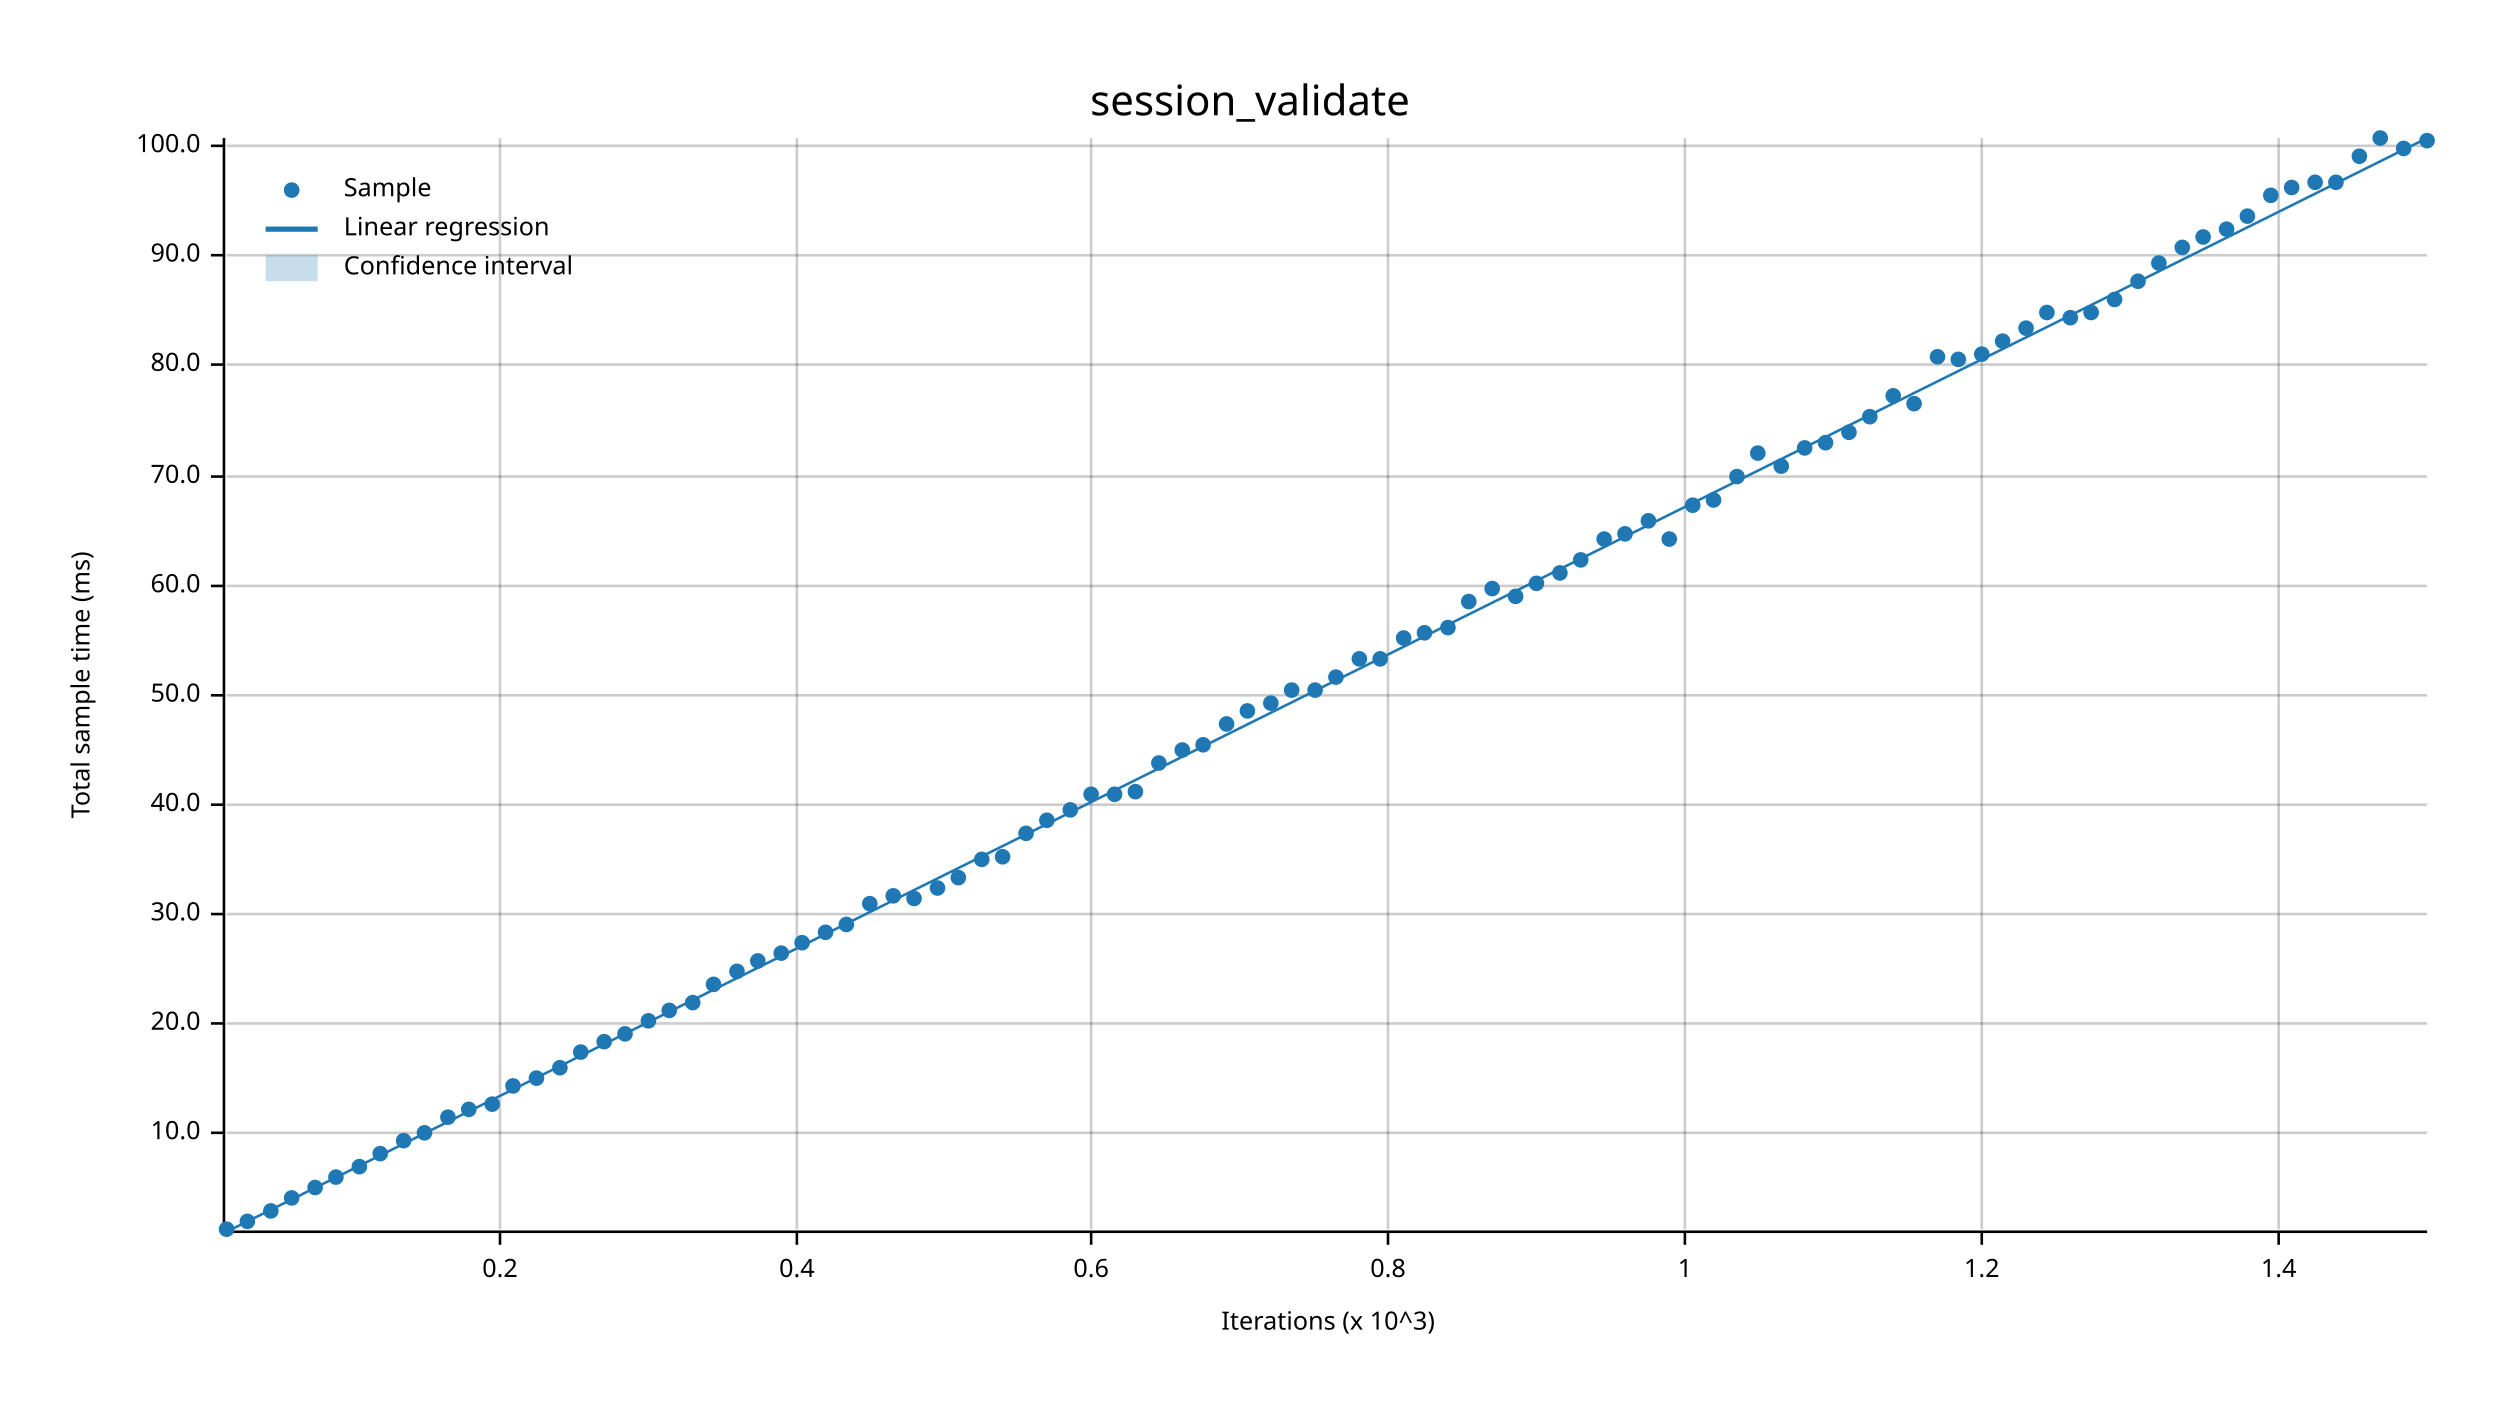
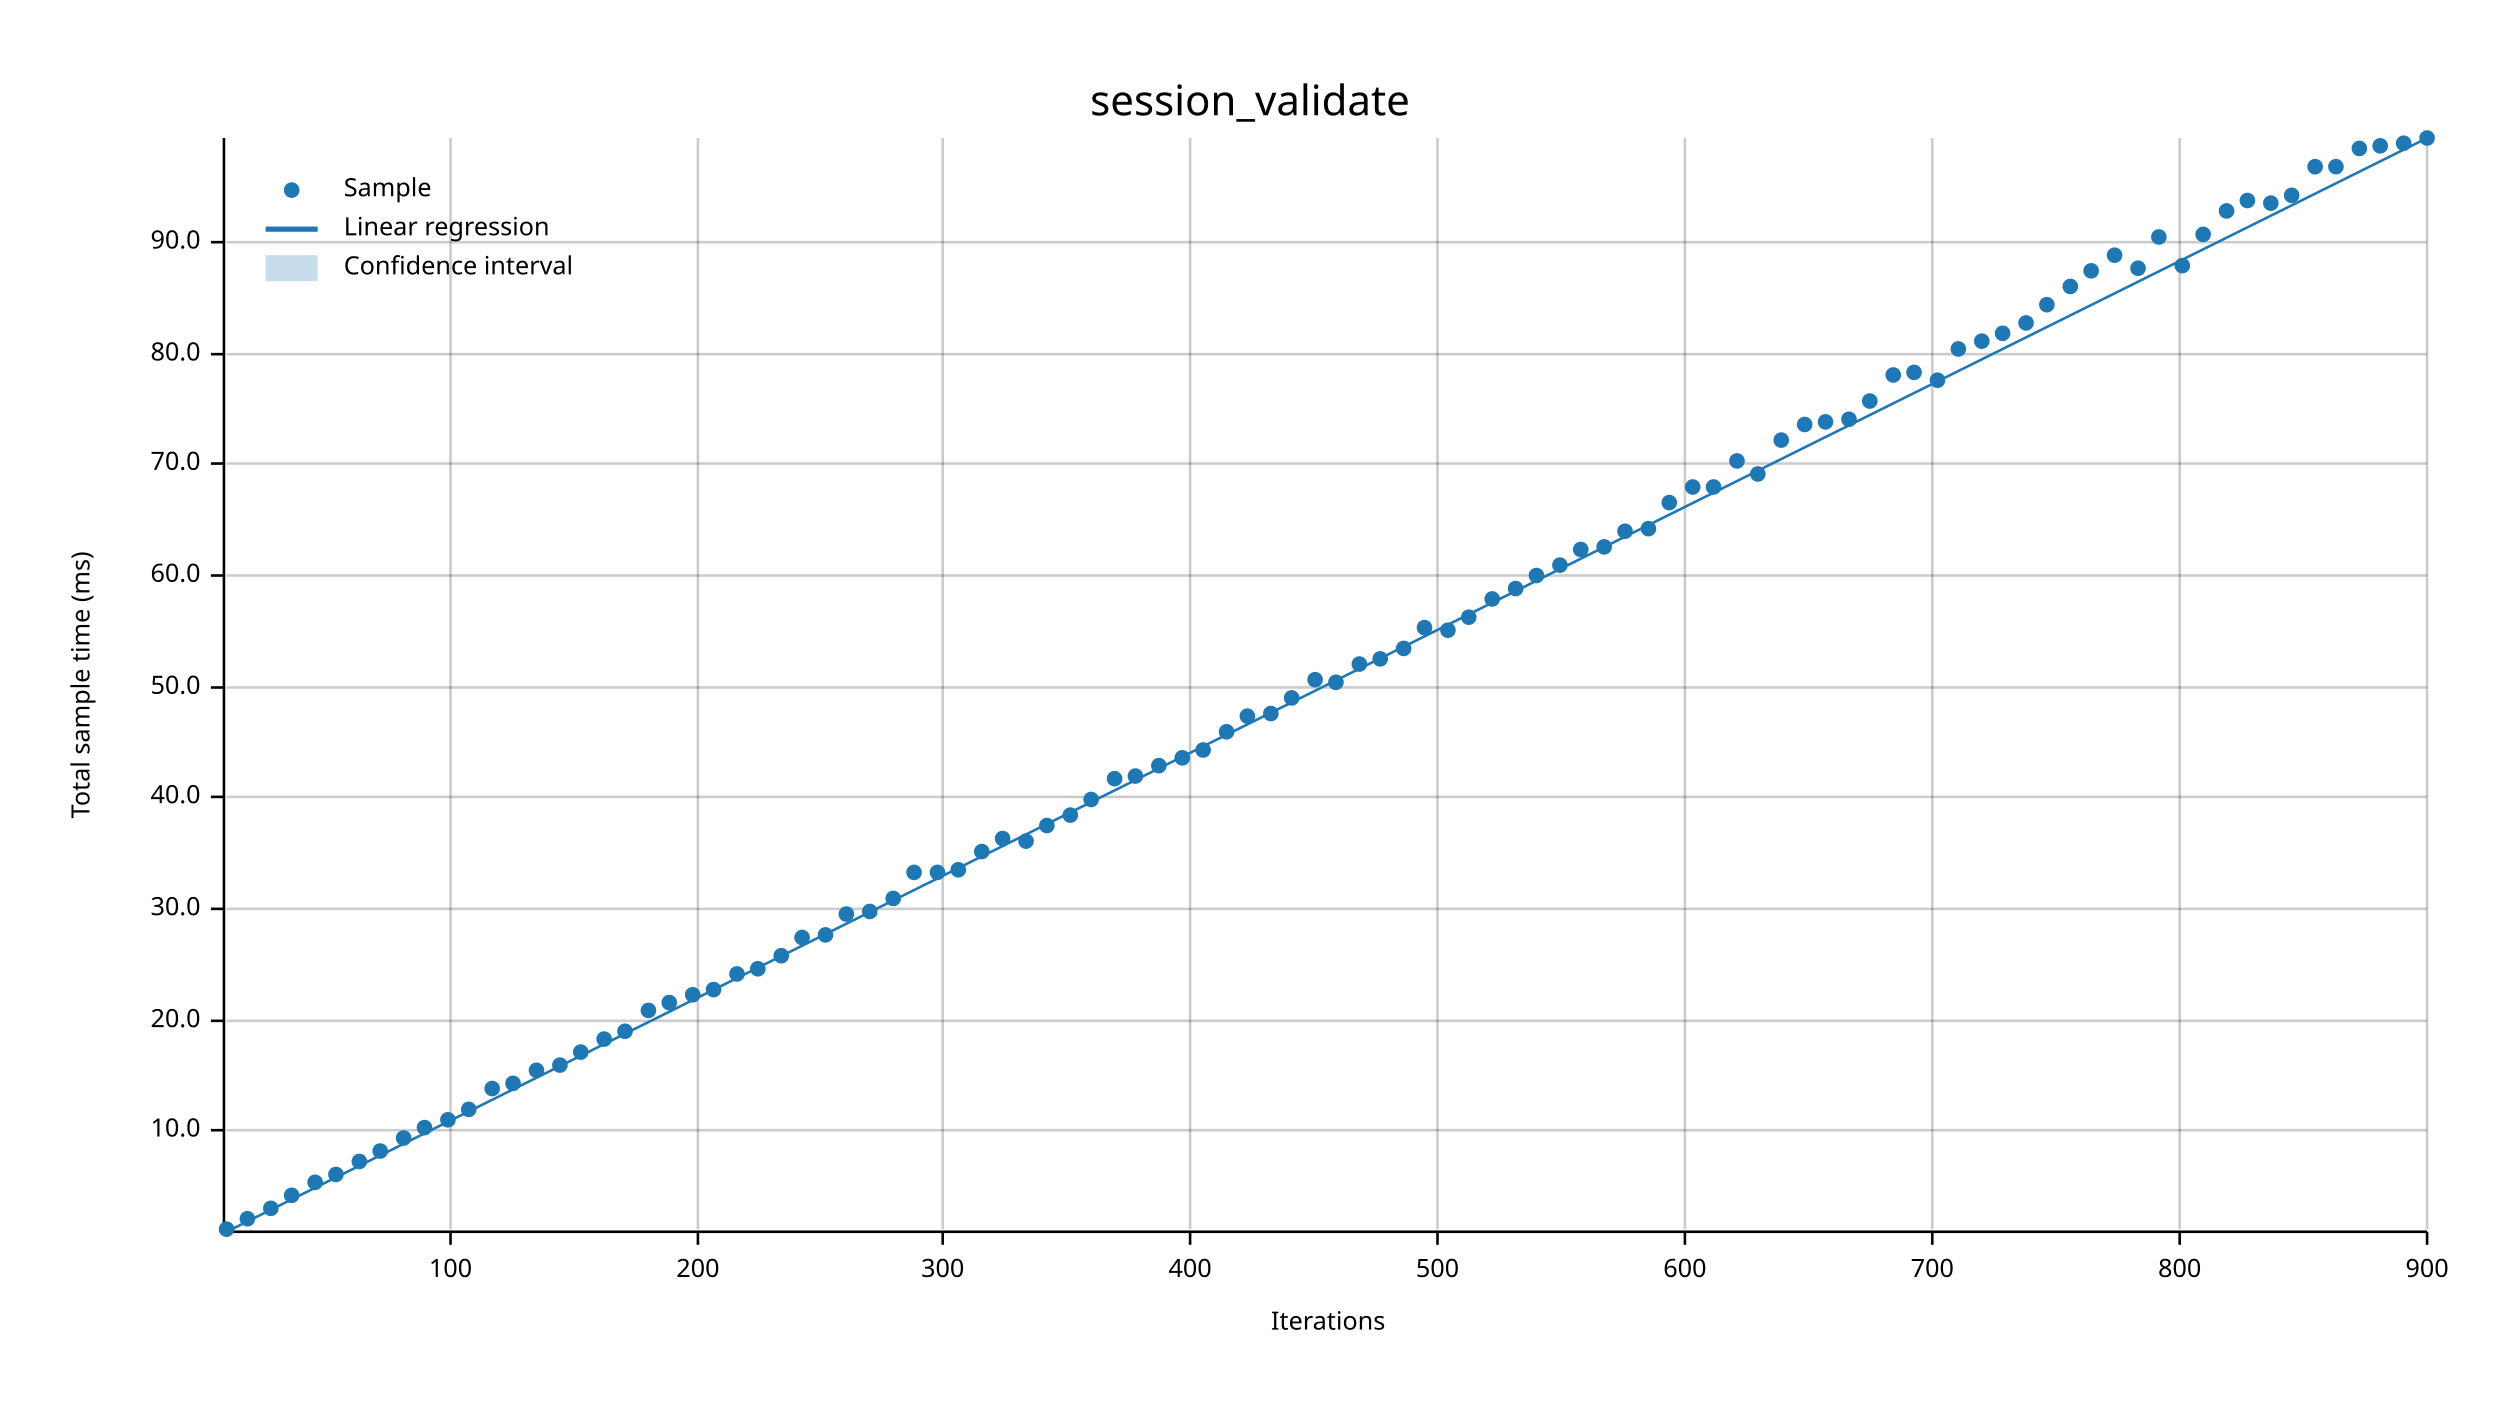
<svg xmlns="http://www.w3.org/2000/svg" width="960" height="540" viewBox="0 0 960 540">
  <text x="480" y="32" dy="0.76em" text-anchor="middle" font-family="sans-serif" font-size="16.129" opacity="1" fill="#000000">
session_validate
</text>
  <text x="27" y="263" dy="0.76em" text-anchor="middle" font-family="sans-serif" font-size="9.677" opacity="1" fill="#000000" transform="rotate(270, 27, 263)">
Total sample time (ms)
</text>
  <text x="510" y="513" dy="-0.5ex" text-anchor="middle" font-family="sans-serif" font-size="9.677" opacity="1" fill="#000000">
- Iterations (x 10^3)
- </text>
-   <line opacity="0.2" stroke="#000000" stroke-width="1" x1="192" y1="472" x2="192" y2="53" />
-   <line opacity="0.2" stroke="#000000" stroke-width="1" x1="306" y1="472" x2="306" y2="53" />
-   <line opacity="0.2" stroke="#000000" stroke-width="1" x1="419" y1="472" x2="419" y2="53" />
-   <line opacity="0.2" stroke="#000000" stroke-width="1" x1="533" y1="472" x2="533" y2="53" />
+ Iterations
+ </text>
+   <line opacity="0.2" stroke="#000000" stroke-width="1" x1="173" y1="472" x2="173" y2="53" />
+   <line opacity="0.2" stroke="#000000" stroke-width="1" x1="268" y1="472" x2="268" y2="53" />
+   <line opacity="0.2" stroke="#000000" stroke-width="1" x1="362" y1="472" x2="362" y2="53" />
+   <line opacity="0.2" stroke="#000000" stroke-width="1" x1="457" y1="472" x2="457" y2="53" />
+   <line opacity="0.2" stroke="#000000" stroke-width="1" x1="552" y1="472" x2="552" y2="53" />
  <line opacity="0.2" stroke="#000000" stroke-width="1" x1="647" y1="472" x2="647" y2="53" />
-   <line opacity="0.2" stroke="#000000" stroke-width="1" x1="761" y1="472" x2="761" y2="53" />
-   <line opacity="0.2" stroke="#000000" stroke-width="1" x1="875" y1="472" x2="875" y2="53" />
-   <line opacity="0.2" stroke="#000000" stroke-width="1" x1="87" y1="435" x2="932" y2="435" />
-   <line opacity="0.2" stroke="#000000" stroke-width="1" x1="87" y1="393" x2="932" y2="393" />
-   <line opacity="0.2" stroke="#000000" stroke-width="1" x1="87" y1="351" x2="932" y2="351" />
-   <line opacity="0.2" stroke="#000000" stroke-width="1" x1="87" y1="309" x2="932" y2="309" />
-   <line opacity="0.2" stroke="#000000" stroke-width="1" x1="87" y1="267" x2="932" y2="267" />
-   <line opacity="0.2" stroke="#000000" stroke-width="1" x1="87" y1="225" x2="932" y2="225" />
-   <line opacity="0.2" stroke="#000000" stroke-width="1" x1="87" y1="183" x2="932" y2="183" />
-   <line opacity="0.2" stroke="#000000" stroke-width="1" x1="87" y1="140" x2="932" y2="140" />
-   <line opacity="0.2" stroke="#000000" stroke-width="1" x1="87" y1="98" x2="932" y2="98" />
-   <line opacity="0.2" stroke="#000000" stroke-width="1" x1="87" y1="56" x2="932" y2="56" />
+   <line opacity="0.2" stroke="#000000" stroke-width="1" x1="742" y1="472" x2="742" y2="53" />
+   <line opacity="0.2" stroke="#000000" stroke-width="1" x1="837" y1="472" x2="837" y2="53" />
+   <line opacity="0.2" stroke="#000000" stroke-width="1" x1="932" y1="472" x2="932" y2="53" />
+   <line opacity="0.2" stroke="#000000" stroke-width="1" x1="87" y1="434" x2="932" y2="434" />
+   <line opacity="0.2" stroke="#000000" stroke-width="1" x1="87" y1="392" x2="932" y2="392" />
+   <line opacity="0.2" stroke="#000000" stroke-width="1" x1="87" y1="349" x2="932" y2="349" />
+   <line opacity="0.2" stroke="#000000" stroke-width="1" x1="87" y1="306" x2="932" y2="306" />
+   <line opacity="0.2" stroke="#000000" stroke-width="1" x1="87" y1="264" x2="932" y2="264" />
+   <line opacity="0.2" stroke="#000000" stroke-width="1" x1="87" y1="221" x2="932" y2="221" />
+   <line opacity="0.2" stroke="#000000" stroke-width="1" x1="87" y1="178" x2="932" y2="178" />
+   <line opacity="0.2" stroke="#000000" stroke-width="1" x1="87" y1="136" x2="932" y2="136" />
+   <line opacity="0.2" stroke="#000000" stroke-width="1" x1="87" y1="93" x2="932" y2="93" />
  <polyline fill="none" opacity="1" stroke="#000000" stroke-width="1" points="86,53 86,472 " />
-   <text x="77" y="435" dy="0.5ex" text-anchor="end" font-family="sans-serif" font-size="9.677" opacity="1" fill="#000000">
+   <text x="77" y="434" dy="0.5ex" text-anchor="end" font-family="sans-serif" font-size="9.677" opacity="1" fill="#000000">
10.0
</text>
-   <polyline fill="none" opacity="1" stroke="#000000" stroke-width="1" points="81,435 86,435 " />
-   <text x="77" y="393" dy="0.5ex" text-anchor="end" font-family="sans-serif" font-size="9.677" opacity="1" fill="#000000">
+   <polyline fill="none" opacity="1" stroke="#000000" stroke-width="1" points="81,434 86,434 " />
+   <text x="77" y="392" dy="0.5ex" text-anchor="end" font-family="sans-serif" font-size="9.677" opacity="1" fill="#000000">
20.0
</text>
-   <polyline fill="none" opacity="1" stroke="#000000" stroke-width="1" points="81,393 86,393 " />
-   <text x="77" y="351" dy="0.5ex" text-anchor="end" font-family="sans-serif" font-size="9.677" opacity="1" fill="#000000">
+   <polyline fill="none" opacity="1" stroke="#000000" stroke-width="1" points="81,392 86,392 " />
+   <text x="77" y="349" dy="0.5ex" text-anchor="end" font-family="sans-serif" font-size="9.677" opacity="1" fill="#000000">
30.0
</text>
-   <polyline fill="none" opacity="1" stroke="#000000" stroke-width="1" points="81,351 86,351 " />
-   <text x="77" y="309" dy="0.5ex" text-anchor="end" font-family="sans-serif" font-size="9.677" opacity="1" fill="#000000">
+   <polyline fill="none" opacity="1" stroke="#000000" stroke-width="1" points="81,349 86,349 " />
+   <text x="77" y="306" dy="0.5ex" text-anchor="end" font-family="sans-serif" font-size="9.677" opacity="1" fill="#000000">
40.0
</text>
-   <polyline fill="none" opacity="1" stroke="#000000" stroke-width="1" points="81,309 86,309 " />
-   <text x="77" y="267" dy="0.5ex" text-anchor="end" font-family="sans-serif" font-size="9.677" opacity="1" fill="#000000">
+   <polyline fill="none" opacity="1" stroke="#000000" stroke-width="1" points="81,306 86,306 " />
+   <text x="77" y="264" dy="0.5ex" text-anchor="end" font-family="sans-serif" font-size="9.677" opacity="1" fill="#000000">
50.0
</text>
-   <polyline fill="none" opacity="1" stroke="#000000" stroke-width="1" points="81,267 86,267 " />
-   <text x="77" y="225" dy="0.5ex" text-anchor="end" font-family="sans-serif" font-size="9.677" opacity="1" fill="#000000">
+   <polyline fill="none" opacity="1" stroke="#000000" stroke-width="1" points="81,264 86,264 " />
+   <text x="77" y="221" dy="0.5ex" text-anchor="end" font-family="sans-serif" font-size="9.677" opacity="1" fill="#000000">
60.0
</text>
-   <polyline fill="none" opacity="1" stroke="#000000" stroke-width="1" points="81,225 86,225 " />
-   <text x="77" y="183" dy="0.5ex" text-anchor="end" font-family="sans-serif" font-size="9.677" opacity="1" fill="#000000">
+   <polyline fill="none" opacity="1" stroke="#000000" stroke-width="1" points="81,221 86,221 " />
+   <text x="77" y="178" dy="0.5ex" text-anchor="end" font-family="sans-serif" font-size="9.677" opacity="1" fill="#000000">
70.0
</text>
-   <polyline fill="none" opacity="1" stroke="#000000" stroke-width="1" points="81,183 86,183 " />
-   <text x="77" y="140" dy="0.5ex" text-anchor="end" font-family="sans-serif" font-size="9.677" opacity="1" fill="#000000">
+   <polyline fill="none" opacity="1" stroke="#000000" stroke-width="1" points="81,178 86,178 " />
+   <text x="77" y="136" dy="0.5ex" text-anchor="end" font-family="sans-serif" font-size="9.677" opacity="1" fill="#000000">
80.0
</text>
-   <polyline fill="none" opacity="1" stroke="#000000" stroke-width="1" points="81,140 86,140 " />
-   <text x="77" y="98" dy="0.5ex" text-anchor="end" font-family="sans-serif" font-size="9.677" opacity="1" fill="#000000">
+   <polyline fill="none" opacity="1" stroke="#000000" stroke-width="1" points="81,136 86,136 " />
+   <text x="77" y="93" dy="0.5ex" text-anchor="end" font-family="sans-serif" font-size="9.677" opacity="1" fill="#000000">
90.0
</text>
-   <polyline fill="none" opacity="1" stroke="#000000" stroke-width="1" points="81,98 86,98 " />
-   <text x="77" y="56" dy="0.5ex" text-anchor="end" font-family="sans-serif" font-size="9.677" opacity="1" fill="#000000">
- 100.0
- </text>
-   <polyline fill="none" opacity="1" stroke="#000000" stroke-width="1" points="81,56 86,56 " />
+   <polyline fill="none" opacity="1" stroke="#000000" stroke-width="1" points="81,93 86,93 " />
  <polyline fill="none" opacity="1" stroke="#000000" stroke-width="1" points="87,473 932,473 " />
-   <text x="192" y="483" dy="0.76em" text-anchor="middle" font-family="sans-serif" font-size="9.677" opacity="1" fill="#000000">
- 0.2
- </text>
-   <polyline fill="none" opacity="1" stroke="#000000" stroke-width="1" points="192,473 192,478 " />
-   <text x="306" y="483" dy="0.76em" text-anchor="middle" font-family="sans-serif" font-size="9.677" opacity="1" fill="#000000">
- 0.4
- </text>
-   <polyline fill="none" opacity="1" stroke="#000000" stroke-width="1" points="306,473 306,478 " />
-   <text x="419" y="483" dy="0.76em" text-anchor="middle" font-family="sans-serif" font-size="9.677" opacity="1" fill="#000000">
- 0.6
- </text>
-   <polyline fill="none" opacity="1" stroke="#000000" stroke-width="1" points="419,473 419,478 " />
-   <text x="533" y="483" dy="0.76em" text-anchor="middle" font-family="sans-serif" font-size="9.677" opacity="1" fill="#000000">
- 0.8
- </text>
-   <polyline fill="none" opacity="1" stroke="#000000" stroke-width="1" points="533,473 533,478 " />
+   <text x="173" y="483" dy="0.76em" text-anchor="middle" font-family="sans-serif" font-size="9.677" opacity="1" fill="#000000">
+ 100
+ </text>
+   <polyline fill="none" opacity="1" stroke="#000000" stroke-width="1" points="173,473 173,478 " />
+   <text x="268" y="483" dy="0.76em" text-anchor="middle" font-family="sans-serif" font-size="9.677" opacity="1" fill="#000000">
+ 200
+ </text>
+   <polyline fill="none" opacity="1" stroke="#000000" stroke-width="1" points="268,473 268,478 " />
+   <text x="362" y="483" dy="0.76em" text-anchor="middle" font-family="sans-serif" font-size="9.677" opacity="1" fill="#000000">
+ 300
+ </text>
+   <polyline fill="none" opacity="1" stroke="#000000" stroke-width="1" points="362,473 362,478 " />
+   <text x="457" y="483" dy="0.76em" text-anchor="middle" font-family="sans-serif" font-size="9.677" opacity="1" fill="#000000">
+ 400
+ </text>
+   <polyline fill="none" opacity="1" stroke="#000000" stroke-width="1" points="457,473 457,478 " />
+   <text x="552" y="483" dy="0.76em" text-anchor="middle" font-family="sans-serif" font-size="9.677" opacity="1" fill="#000000">
+ 500
+ </text>
+   <polyline fill="none" opacity="1" stroke="#000000" stroke-width="1" points="552,473 552,478 " />
  <text x="647" y="483" dy="0.76em" text-anchor="middle" font-family="sans-serif" font-size="9.677" opacity="1" fill="#000000">
- 1
+ 600
</text>
  <polyline fill="none" opacity="1" stroke="#000000" stroke-width="1" points="647,473 647,478 " />
-   <text x="761" y="483" dy="0.76em" text-anchor="middle" font-family="sans-serif" font-size="9.677" opacity="1" fill="#000000">
- 1.2
- </text>
-   <polyline fill="none" opacity="1" stroke="#000000" stroke-width="1" points="761,473 761,478 " />
-   <text x="875" y="483" dy="0.76em" text-anchor="middle" font-family="sans-serif" font-size="9.677" opacity="1" fill="#000000">
- 1.4
- </text>
-   <polyline fill="none" opacity="1" stroke="#000000" stroke-width="1" points="875,473 875,478 " />
+   <text x="742" y="483" dy="0.76em" text-anchor="middle" font-family="sans-serif" font-size="9.677" opacity="1" fill="#000000">
+ 700
+ </text>
+   <polyline fill="none" opacity="1" stroke="#000000" stroke-width="1" points="742,473 742,478 " />
+   <text x="837" y="483" dy="0.76em" text-anchor="middle" font-family="sans-serif" font-size="9.677" opacity="1" fill="#000000">
+ 800
+ </text>
+   <polyline fill="none" opacity="1" stroke="#000000" stroke-width="1" points="837,473 837,478 " />
+   <text x="932" y="483" dy="0.76em" text-anchor="middle" font-family="sans-serif" font-size="9.677" opacity="1" fill="#000000">
+ 900
+ </text>
+   <polyline fill="none" opacity="1" stroke="#000000" stroke-width="1" points="932,473 932,478 " />
  <circle cx="87" cy="472" r="3" opacity="1" fill="#1F78B4" stroke="none" stroke-width="1" />
-   <circle cx="95" cy="469" r="3" opacity="1" fill="#1F78B4" stroke="none" stroke-width="1" />
-   <circle cx="104" cy="465" r="3" opacity="1" fill="#1F78B4" stroke="none" stroke-width="1" />
-   <circle cx="112" cy="460" r="3" opacity="1" fill="#1F78B4" stroke="none" stroke-width="1" />
-   <circle cx="121" cy="456" r="3" opacity="1" fill="#1F78B4" stroke="none" stroke-width="1" />
-   <circle cx="129" cy="452" r="3" opacity="1" fill="#1F78B4" stroke="none" stroke-width="1" />
-   <circle cx="138" cy="448" r="3" opacity="1" fill="#1F78B4" stroke="none" stroke-width="1" />
-   <circle cx="146" cy="443" r="3" opacity="1" fill="#1F78B4" stroke="none" stroke-width="1" />
-   <circle cx="155" cy="438" r="3" opacity="1" fill="#1F78B4" stroke="none" stroke-width="1" />
-   <circle cx="163" cy="435" r="3" opacity="1" fill="#1F78B4" stroke="none" stroke-width="1" />
-   <circle cx="172" cy="429" r="3" opacity="1" fill="#1F78B4" stroke="none" stroke-width="1" />
+   <circle cx="95" cy="468" r="3" opacity="1" fill="#1F78B4" stroke="none" stroke-width="1" />
+   <circle cx="104" cy="464" r="3" opacity="1" fill="#1F78B4" stroke="none" stroke-width="1" />
+   <circle cx="112" cy="459" r="3" opacity="1" fill="#1F78B4" stroke="none" stroke-width="1" />
+   <circle cx="121" cy="454" r="3" opacity="1" fill="#1F78B4" stroke="none" stroke-width="1" />
+   <circle cx="129" cy="451" r="3" opacity="1" fill="#1F78B4" stroke="none" stroke-width="1" />
+   <circle cx="138" cy="446" r="3" opacity="1" fill="#1F78B4" stroke="none" stroke-width="1" />
+   <circle cx="146" cy="442" r="3" opacity="1" fill="#1F78B4" stroke="none" stroke-width="1" />
+   <circle cx="155" cy="437" r="3" opacity="1" fill="#1F78B4" stroke="none" stroke-width="1" />
+   <circle cx="163" cy="433" r="3" opacity="1" fill="#1F78B4" stroke="none" stroke-width="1" />
+   <circle cx="172" cy="430" r="3" opacity="1" fill="#1F78B4" stroke="none" stroke-width="1" />
  <circle cx="180" cy="426" r="3" opacity="1" fill="#1F78B4" stroke="none" stroke-width="1" />
-   <circle cx="189" cy="424" r="3" opacity="1" fill="#1F78B4" stroke="none" stroke-width="1" />
-   <circle cx="197" cy="417" r="3" opacity="1" fill="#1F78B4" stroke="none" stroke-width="1" />
-   <circle cx="206" cy="414" r="3" opacity="1" fill="#1F78B4" stroke="none" stroke-width="1" />
-   <circle cx="215" cy="410" r="3" opacity="1" fill="#1F78B4" stroke="none" stroke-width="1" />
+   <circle cx="189" cy="418" r="3" opacity="1" fill="#1F78B4" stroke="none" stroke-width="1" />
+   <circle cx="197" cy="416" r="3" opacity="1" fill="#1F78B4" stroke="none" stroke-width="1" />
+   <circle cx="206" cy="411" r="3" opacity="1" fill="#1F78B4" stroke="none" stroke-width="1" />
+   <circle cx="215" cy="409" r="3" opacity="1" fill="#1F78B4" stroke="none" stroke-width="1" />
  <circle cx="223" cy="404" r="3" opacity="1" fill="#1F78B4" stroke="none" stroke-width="1" />
-   <circle cx="232" cy="400" r="3" opacity="1" fill="#1F78B4" stroke="none" stroke-width="1" />
-   <circle cx="240" cy="397" r="3" opacity="1" fill="#1F78B4" stroke="none" stroke-width="1" />
-   <circle cx="249" cy="392" r="3" opacity="1" fill="#1F78B4" stroke="none" stroke-width="1" />
-   <circle cx="257" cy="388" r="3" opacity="1" fill="#1F78B4" stroke="none" stroke-width="1" />
-   <circle cx="266" cy="385" r="3" opacity="1" fill="#1F78B4" stroke="none" stroke-width="1" />
-   <circle cx="274" cy="378" r="3" opacity="1" fill="#1F78B4" stroke="none" stroke-width="1" />
-   <circle cx="283" cy="373" r="3" opacity="1" fill="#1F78B4" stroke="none" stroke-width="1" />
-   <circle cx="291" cy="369" r="3" opacity="1" fill="#1F78B4" stroke="none" stroke-width="1" />
-   <circle cx="300" cy="366" r="3" opacity="1" fill="#1F78B4" stroke="none" stroke-width="1" />
-   <circle cx="308" cy="362" r="3" opacity="1" fill="#1F78B4" stroke="none" stroke-width="1" />
-   <circle cx="317" cy="358" r="3" opacity="1" fill="#1F78B4" stroke="none" stroke-width="1" />
-   <circle cx="325" cy="355" r="3" opacity="1" fill="#1F78B4" stroke="none" stroke-width="1" />
-   <circle cx="334" cy="347" r="3" opacity="1" fill="#1F78B4" stroke="none" stroke-width="1" />
-   <circle cx="343" cy="344" r="3" opacity="1" fill="#1F78B4" stroke="none" stroke-width="1" />
-   <circle cx="351" cy="345" r="3" opacity="1" fill="#1F78B4" stroke="none" stroke-width="1" />
-   <circle cx="360" cy="341" r="3" opacity="1" fill="#1F78B4" stroke="none" stroke-width="1" />
-   <circle cx="368" cy="337" r="3" opacity="1" fill="#1F78B4" stroke="none" stroke-width="1" />
-   <circle cx="377" cy="330" r="3" opacity="1" fill="#1F78B4" stroke="none" stroke-width="1" />
-   <circle cx="385" cy="329" r="3" opacity="1" fill="#1F78B4" stroke="none" stroke-width="1" />
-   <circle cx="394" cy="320" r="3" opacity="1" fill="#1F78B4" stroke="none" stroke-width="1" />
-   <circle cx="402" cy="315" r="3" opacity="1" fill="#1F78B4" stroke="none" stroke-width="1" />
-   <circle cx="411" cy="311" r="3" opacity="1" fill="#1F78B4" stroke="none" stroke-width="1" />
-   <circle cx="419" cy="305" r="3" opacity="1" fill="#1F78B4" stroke="none" stroke-width="1" />
-   <circle cx="428" cy="305" r="3" opacity="1" fill="#1F78B4" stroke="none" stroke-width="1" />
-   <circle cx="436" cy="304" r="3" opacity="1" fill="#1F78B4" stroke="none" stroke-width="1" />
-   <circle cx="445" cy="293" r="3" opacity="1" fill="#1F78B4" stroke="none" stroke-width="1" />
-   <circle cx="454" cy="288" r="3" opacity="1" fill="#1F78B4" stroke="none" stroke-width="1" />
-   <circle cx="462" cy="286" r="3" opacity="1" fill="#1F78B4" stroke="none" stroke-width="1" />
-   <circle cx="471" cy="278" r="3" opacity="1" fill="#1F78B4" stroke="none" stroke-width="1" />
-   <circle cx="479" cy="273" r="3" opacity="1" fill="#1F78B4" stroke="none" stroke-width="1" />
-   <circle cx="488" cy="270" r="3" opacity="1" fill="#1F78B4" stroke="none" stroke-width="1" />
-   <circle cx="496" cy="265" r="3" opacity="1" fill="#1F78B4" stroke="none" stroke-width="1" />
-   <circle cx="505" cy="265" r="3" opacity="1" fill="#1F78B4" stroke="none" stroke-width="1" />
-   <circle cx="513" cy="260" r="3" opacity="1" fill="#1F78B4" stroke="none" stroke-width="1" />
-   <circle cx="522" cy="253" r="3" opacity="1" fill="#1F78B4" stroke="none" stroke-width="1" />
+   <circle cx="232" cy="399" r="3" opacity="1" fill="#1F78B4" stroke="none" stroke-width="1" />
+   <circle cx="240" cy="396" r="3" opacity="1" fill="#1F78B4" stroke="none" stroke-width="1" />
+   <circle cx="249" cy="388" r="3" opacity="1" fill="#1F78B4" stroke="none" stroke-width="1" />
+   <circle cx="257" cy="385" r="3" opacity="1" fill="#1F78B4" stroke="none" stroke-width="1" />
+   <circle cx="266" cy="382" r="3" opacity="1" fill="#1F78B4" stroke="none" stroke-width="1" />
+   <circle cx="274" cy="380" r="3" opacity="1" fill="#1F78B4" stroke="none" stroke-width="1" />
+   <circle cx="283" cy="374" r="3" opacity="1" fill="#1F78B4" stroke="none" stroke-width="1" />
+   <circle cx="291" cy="372" r="3" opacity="1" fill="#1F78B4" stroke="none" stroke-width="1" />
+   <circle cx="300" cy="367" r="3" opacity="1" fill="#1F78B4" stroke="none" stroke-width="1" />
+   <circle cx="308" cy="360" r="3" opacity="1" fill="#1F78B4" stroke="none" stroke-width="1" />
+   <circle cx="317" cy="359" r="3" opacity="1" fill="#1F78B4" stroke="none" stroke-width="1" />
+   <circle cx="325" cy="351" r="3" opacity="1" fill="#1F78B4" stroke="none" stroke-width="1" />
+   <circle cx="334" cy="350" r="3" opacity="1" fill="#1F78B4" stroke="none" stroke-width="1" />
+   <circle cx="343" cy="345" r="3" opacity="1" fill="#1F78B4" stroke="none" stroke-width="1" />
+   <circle cx="351" cy="335" r="3" opacity="1" fill="#1F78B4" stroke="none" stroke-width="1" />
+   <circle cx="360" cy="335" r="3" opacity="1" fill="#1F78B4" stroke="none" stroke-width="1" />
+   <circle cx="368" cy="334" r="3" opacity="1" fill="#1F78B4" stroke="none" stroke-width="1" />
+   <circle cx="377" cy="327" r="3" opacity="1" fill="#1F78B4" stroke="none" stroke-width="1" />
+   <circle cx="385" cy="322" r="3" opacity="1" fill="#1F78B4" stroke="none" stroke-width="1" />
+   <circle cx="394" cy="323" r="3" opacity="1" fill="#1F78B4" stroke="none" stroke-width="1" />
+   <circle cx="402" cy="317" r="3" opacity="1" fill="#1F78B4" stroke="none" stroke-width="1" />
+   <circle cx="411" cy="313" r="3" opacity="1" fill="#1F78B4" stroke="none" stroke-width="1" />
+   <circle cx="419" cy="307" r="3" opacity="1" fill="#1F78B4" stroke="none" stroke-width="1" />
+   <circle cx="428" cy="299" r="3" opacity="1" fill="#1F78B4" stroke="none" stroke-width="1" />
+   <circle cx="436" cy="298" r="3" opacity="1" fill="#1F78B4" stroke="none" stroke-width="1" />
+   <circle cx="445" cy="294" r="3" opacity="1" fill="#1F78B4" stroke="none" stroke-width="1" />
+   <circle cx="454" cy="291" r="3" opacity="1" fill="#1F78B4" stroke="none" stroke-width="1" />
+   <circle cx="462" cy="288" r="3" opacity="1" fill="#1F78B4" stroke="none" stroke-width="1" />
+   <circle cx="471" cy="281" r="3" opacity="1" fill="#1F78B4" stroke="none" stroke-width="1" />
+   <circle cx="479" cy="275" r="3" opacity="1" fill="#1F78B4" stroke="none" stroke-width="1" />
+   <circle cx="488" cy="274" r="3" opacity="1" fill="#1F78B4" stroke="none" stroke-width="1" />
+   <circle cx="496" cy="268" r="3" opacity="1" fill="#1F78B4" stroke="none" stroke-width="1" />
+   <circle cx="505" cy="261" r="3" opacity="1" fill="#1F78B4" stroke="none" stroke-width="1" />
+   <circle cx="513" cy="262" r="3" opacity="1" fill="#1F78B4" stroke="none" stroke-width="1" />
+   <circle cx="522" cy="255" r="3" opacity="1" fill="#1F78B4" stroke="none" stroke-width="1" />
  <circle cx="530" cy="253" r="3" opacity="1" fill="#1F78B4" stroke="none" stroke-width="1" />
-   <circle cx="539" cy="245" r="3" opacity="1" fill="#1F78B4" stroke="none" stroke-width="1" />
-   <circle cx="547" cy="243" r="3" opacity="1" fill="#1F78B4" stroke="none" stroke-width="1" />
-   <circle cx="556" cy="241" r="3" opacity="1" fill="#1F78B4" stroke="none" stroke-width="1" />
-   <circle cx="564" cy="231" r="3" opacity="1" fill="#1F78B4" stroke="none" stroke-width="1" />
-   <circle cx="573" cy="226" r="3" opacity="1" fill="#1F78B4" stroke="none" stroke-width="1" />
-   <circle cx="582" cy="229" r="3" opacity="1" fill="#1F78B4" stroke="none" stroke-width="1" />
-   <circle cx="590" cy="224" r="3" opacity="1" fill="#1F78B4" stroke="none" stroke-width="1" />
-   <circle cx="599" cy="220" r="3" opacity="1" fill="#1F78B4" stroke="none" stroke-width="1" />
-   <circle cx="607" cy="215" r="3" opacity="1" fill="#1F78B4" stroke="none" stroke-width="1" />
-   <circle cx="616" cy="207" r="3" opacity="1" fill="#1F78B4" stroke="none" stroke-width="1" />
-   <circle cx="624" cy="205" r="3" opacity="1" fill="#1F78B4" stroke="none" stroke-width="1" />
-   <circle cx="633" cy="200" r="3" opacity="1" fill="#1F78B4" stroke="none" stroke-width="1" />
-   <circle cx="641" cy="207" r="3" opacity="1" fill="#1F78B4" stroke="none" stroke-width="1" />
-   <circle cx="650" cy="194" r="3" opacity="1" fill="#1F78B4" stroke="none" stroke-width="1" />
-   <circle cx="658" cy="192" r="3" opacity="1" fill="#1F78B4" stroke="none" stroke-width="1" />
-   <circle cx="667" cy="183" r="3" opacity="1" fill="#1F78B4" stroke="none" stroke-width="1" />
-   <circle cx="675" cy="174" r="3" opacity="1" fill="#1F78B4" stroke="none" stroke-width="1" />
-   <circle cx="684" cy="179" r="3" opacity="1" fill="#1F78B4" stroke="none" stroke-width="1" />
-   <circle cx="693" cy="172" r="3" opacity="1" fill="#1F78B4" stroke="none" stroke-width="1" />
-   <circle cx="701" cy="170" r="3" opacity="1" fill="#1F78B4" stroke="none" stroke-width="1" />
-   <circle cx="710" cy="166" r="3" opacity="1" fill="#1F78B4" stroke="none" stroke-width="1" />
-   <circle cx="718" cy="160" r="3" opacity="1" fill="#1F78B4" stroke="none" stroke-width="1" />
-   <circle cx="727" cy="152" r="3" opacity="1" fill="#1F78B4" stroke="none" stroke-width="1" />
-   <circle cx="735" cy="155" r="3" opacity="1" fill="#1F78B4" stroke="none" stroke-width="1" />
-   <circle cx="744" cy="137" r="3" opacity="1" fill="#1F78B4" stroke="none" stroke-width="1" />
-   <circle cx="752" cy="138" r="3" opacity="1" fill="#1F78B4" stroke="none" stroke-width="1" />
-   <circle cx="761" cy="136" r="3" opacity="1" fill="#1F78B4" stroke="none" stroke-width="1" />
-   <circle cx="769" cy="131" r="3" opacity="1" fill="#1F78B4" stroke="none" stroke-width="1" />
-   <circle cx="778" cy="126" r="3" opacity="1" fill="#1F78B4" stroke="none" stroke-width="1" />
-   <circle cx="786" cy="120" r="3" opacity="1" fill="#1F78B4" stroke="none" stroke-width="1" />
-   <circle cx="795" cy="122" r="3" opacity="1" fill="#1F78B4" stroke="none" stroke-width="1" />
-   <circle cx="803" cy="120" r="3" opacity="1" fill="#1F78B4" stroke="none" stroke-width="1" />
-   <circle cx="812" cy="115" r="3" opacity="1" fill="#1F78B4" stroke="none" stroke-width="1" />
-   <circle cx="821" cy="108" r="3" opacity="1" fill="#1F78B4" stroke="none" stroke-width="1" />
-   <circle cx="829" cy="101" r="3" opacity="1" fill="#1F78B4" stroke="none" stroke-width="1" />
-   <circle cx="838" cy="95" r="3" opacity="1" fill="#1F78B4" stroke="none" stroke-width="1" />
-   <circle cx="846" cy="91" r="3" opacity="1" fill="#1F78B4" stroke="none" stroke-width="1" />
-   <circle cx="855" cy="88" r="3" opacity="1" fill="#1F78B4" stroke="none" stroke-width="1" />
-   <circle cx="863" cy="83" r="3" opacity="1" fill="#1F78B4" stroke="none" stroke-width="1" />
-   <circle cx="872" cy="75" r="3" opacity="1" fill="#1F78B4" stroke="none" stroke-width="1" />
-   <circle cx="880" cy="72" r="3" opacity="1" fill="#1F78B4" stroke="none" stroke-width="1" />
-   <circle cx="889" cy="70" r="3" opacity="1" fill="#1F78B4" stroke="none" stroke-width="1" />
-   <circle cx="897" cy="70" r="3" opacity="1" fill="#1F78B4" stroke="none" stroke-width="1" />
-   <circle cx="906" cy="60" r="3" opacity="1" fill="#1F78B4" stroke="none" stroke-width="1" />
-   <circle cx="914" cy="53" r="3" opacity="1" fill="#1F78B4" stroke="none" stroke-width="1" />
-   <circle cx="923" cy="57" r="3" opacity="1" fill="#1F78B4" stroke="none" stroke-width="1" />
-   <circle cx="932" cy="54" r="3" opacity="1" fill="#1F78B4" stroke="none" stroke-width="1" />
+   <circle cx="539" cy="249" r="3" opacity="1" fill="#1F78B4" stroke="none" stroke-width="1" />
+   <circle cx="547" cy="241" r="3" opacity="1" fill="#1F78B4" stroke="none" stroke-width="1" />
+   <circle cx="556" cy="242" r="3" opacity="1" fill="#1F78B4" stroke="none" stroke-width="1" />
+   <circle cx="564" cy="237" r="3" opacity="1" fill="#1F78B4" stroke="none" stroke-width="1" />
+   <circle cx="573" cy="230" r="3" opacity="1" fill="#1F78B4" stroke="none" stroke-width="1" />
+   <circle cx="582" cy="226" r="3" opacity="1" fill="#1F78B4" stroke="none" stroke-width="1" />
+   <circle cx="590" cy="221" r="3" opacity="1" fill="#1F78B4" stroke="none" stroke-width="1" />
+   <circle cx="599" cy="217" r="3" opacity="1" fill="#1F78B4" stroke="none" stroke-width="1" />
+   <circle cx="607" cy="211" r="3" opacity="1" fill="#1F78B4" stroke="none" stroke-width="1" />
+   <circle cx="616" cy="210" r="3" opacity="1" fill="#1F78B4" stroke="none" stroke-width="1" />
+   <circle cx="624" cy="204" r="3" opacity="1" fill="#1F78B4" stroke="none" stroke-width="1" />
+   <circle cx="633" cy="203" r="3" opacity="1" fill="#1F78B4" stroke="none" stroke-width="1" />
+   <circle cx="641" cy="193" r="3" opacity="1" fill="#1F78B4" stroke="none" stroke-width="1" />
+   <circle cx="650" cy="187" r="3" opacity="1" fill="#1F78B4" stroke="none" stroke-width="1" />
+   <circle cx="658" cy="187" r="3" opacity="1" fill="#1F78B4" stroke="none" stroke-width="1" />
+   <circle cx="667" cy="177" r="3" opacity="1" fill="#1F78B4" stroke="none" stroke-width="1" />
+   <circle cx="675" cy="182" r="3" opacity="1" fill="#1F78B4" stroke="none" stroke-width="1" />
+   <circle cx="684" cy="169" r="3" opacity="1" fill="#1F78B4" stroke="none" stroke-width="1" />
+   <circle cx="693" cy="163" r="3" opacity="1" fill="#1F78B4" stroke="none" stroke-width="1" />
+   <circle cx="701" cy="162" r="3" opacity="1" fill="#1F78B4" stroke="none" stroke-width="1" />
+   <circle cx="710" cy="161" r="3" opacity="1" fill="#1F78B4" stroke="none" stroke-width="1" />
+   <circle cx="718" cy="154" r="3" opacity="1" fill="#1F78B4" stroke="none" stroke-width="1" />
+   <circle cx="727" cy="144" r="3" opacity="1" fill="#1F78B4" stroke="none" stroke-width="1" />
+   <circle cx="735" cy="143" r="3" opacity="1" fill="#1F78B4" stroke="none" stroke-width="1" />
+   <circle cx="744" cy="146" r="3" opacity="1" fill="#1F78B4" stroke="none" stroke-width="1" />
+   <circle cx="752" cy="134" r="3" opacity="1" fill="#1F78B4" stroke="none" stroke-width="1" />
+   <circle cx="761" cy="131" r="3" opacity="1" fill="#1F78B4" stroke="none" stroke-width="1" />
+   <circle cx="769" cy="128" r="3" opacity="1" fill="#1F78B4" stroke="none" stroke-width="1" />
+   <circle cx="778" cy="124" r="3" opacity="1" fill="#1F78B4" stroke="none" stroke-width="1" />
+   <circle cx="786" cy="117" r="3" opacity="1" fill="#1F78B4" stroke="none" stroke-width="1" />
+   <circle cx="795" cy="110" r="3" opacity="1" fill="#1F78B4" stroke="none" stroke-width="1" />
+   <circle cx="803" cy="104" r="3" opacity="1" fill="#1F78B4" stroke="none" stroke-width="1" />
+   <circle cx="812" cy="98" r="3" opacity="1" fill="#1F78B4" stroke="none" stroke-width="1" />
+   <circle cx="821" cy="103" r="3" opacity="1" fill="#1F78B4" stroke="none" stroke-width="1" />
+   <circle cx="829" cy="91" r="3" opacity="1" fill="#1F78B4" stroke="none" stroke-width="1" />
+   <circle cx="838" cy="102" r="3" opacity="1" fill="#1F78B4" stroke="none" stroke-width="1" />
+   <circle cx="846" cy="90" r="3" opacity="1" fill="#1F78B4" stroke="none" stroke-width="1" />
+   <circle cx="855" cy="81" r="3" opacity="1" fill="#1F78B4" stroke="none" stroke-width="1" />
+   <circle cx="863" cy="77" r="3" opacity="1" fill="#1F78B4" stroke="none" stroke-width="1" />
+   <circle cx="872" cy="78" r="3" opacity="1" fill="#1F78B4" stroke="none" stroke-width="1" />
+   <circle cx="880" cy="75" r="3" opacity="1" fill="#1F78B4" stroke="none" stroke-width="1" />
+   <circle cx="889" cy="64" r="3" opacity="1" fill="#1F78B4" stroke="none" stroke-width="1" />
+   <circle cx="897" cy="64" r="3" opacity="1" fill="#1F78B4" stroke="none" stroke-width="1" />
+   <circle cx="906" cy="57" r="3" opacity="1" fill="#1F78B4" stroke="none" stroke-width="1" />
+   <circle cx="914" cy="56" r="3" opacity="1" fill="#1F78B4" stroke="none" stroke-width="1" />
+   <circle cx="923" cy="55" r="3" opacity="1" fill="#1F78B4" stroke="none" stroke-width="1" />
+   <circle cx="932" cy="53" r="3" opacity="1" fill="#1F78B4" stroke="none" stroke-width="1" />
  <polyline fill="none" opacity="1" stroke="#1F78B4" stroke-width="1" points="87,473 932,53 " />
  <polygon opacity="0.25" fill="#1F78B4" points="87,473 932,53 932,53 " />
  <text x="132" y="68" dy="0.76em" text-anchor="start" font-family="sans-serif" font-size="9.677" opacity="1" fill="#000000">
Sample
</text>
  <text x="132" y="83" dy="0.76em" text-anchor="start" font-family="sans-serif" font-size="9.677" opacity="1" fill="#000000">
Linear regression
</text>
  <text x="132" y="98" dy="0.76em" text-anchor="start" font-family="sans-serif" font-size="9.677" opacity="1" fill="#000000">
Confidence interval
</text>
  <circle cx="112" cy="73" r="3" opacity="1" fill="#1F78B4" stroke="none" stroke-width="1" />
  <polyline fill="none" opacity="1" stroke="#1F78B4" stroke-width="2" points="102,88 122,88 " />
  <rect x="102" y="98" width="20" height="10" opacity="0.25" fill="#1F78B4" stroke="none" />
</svg>
